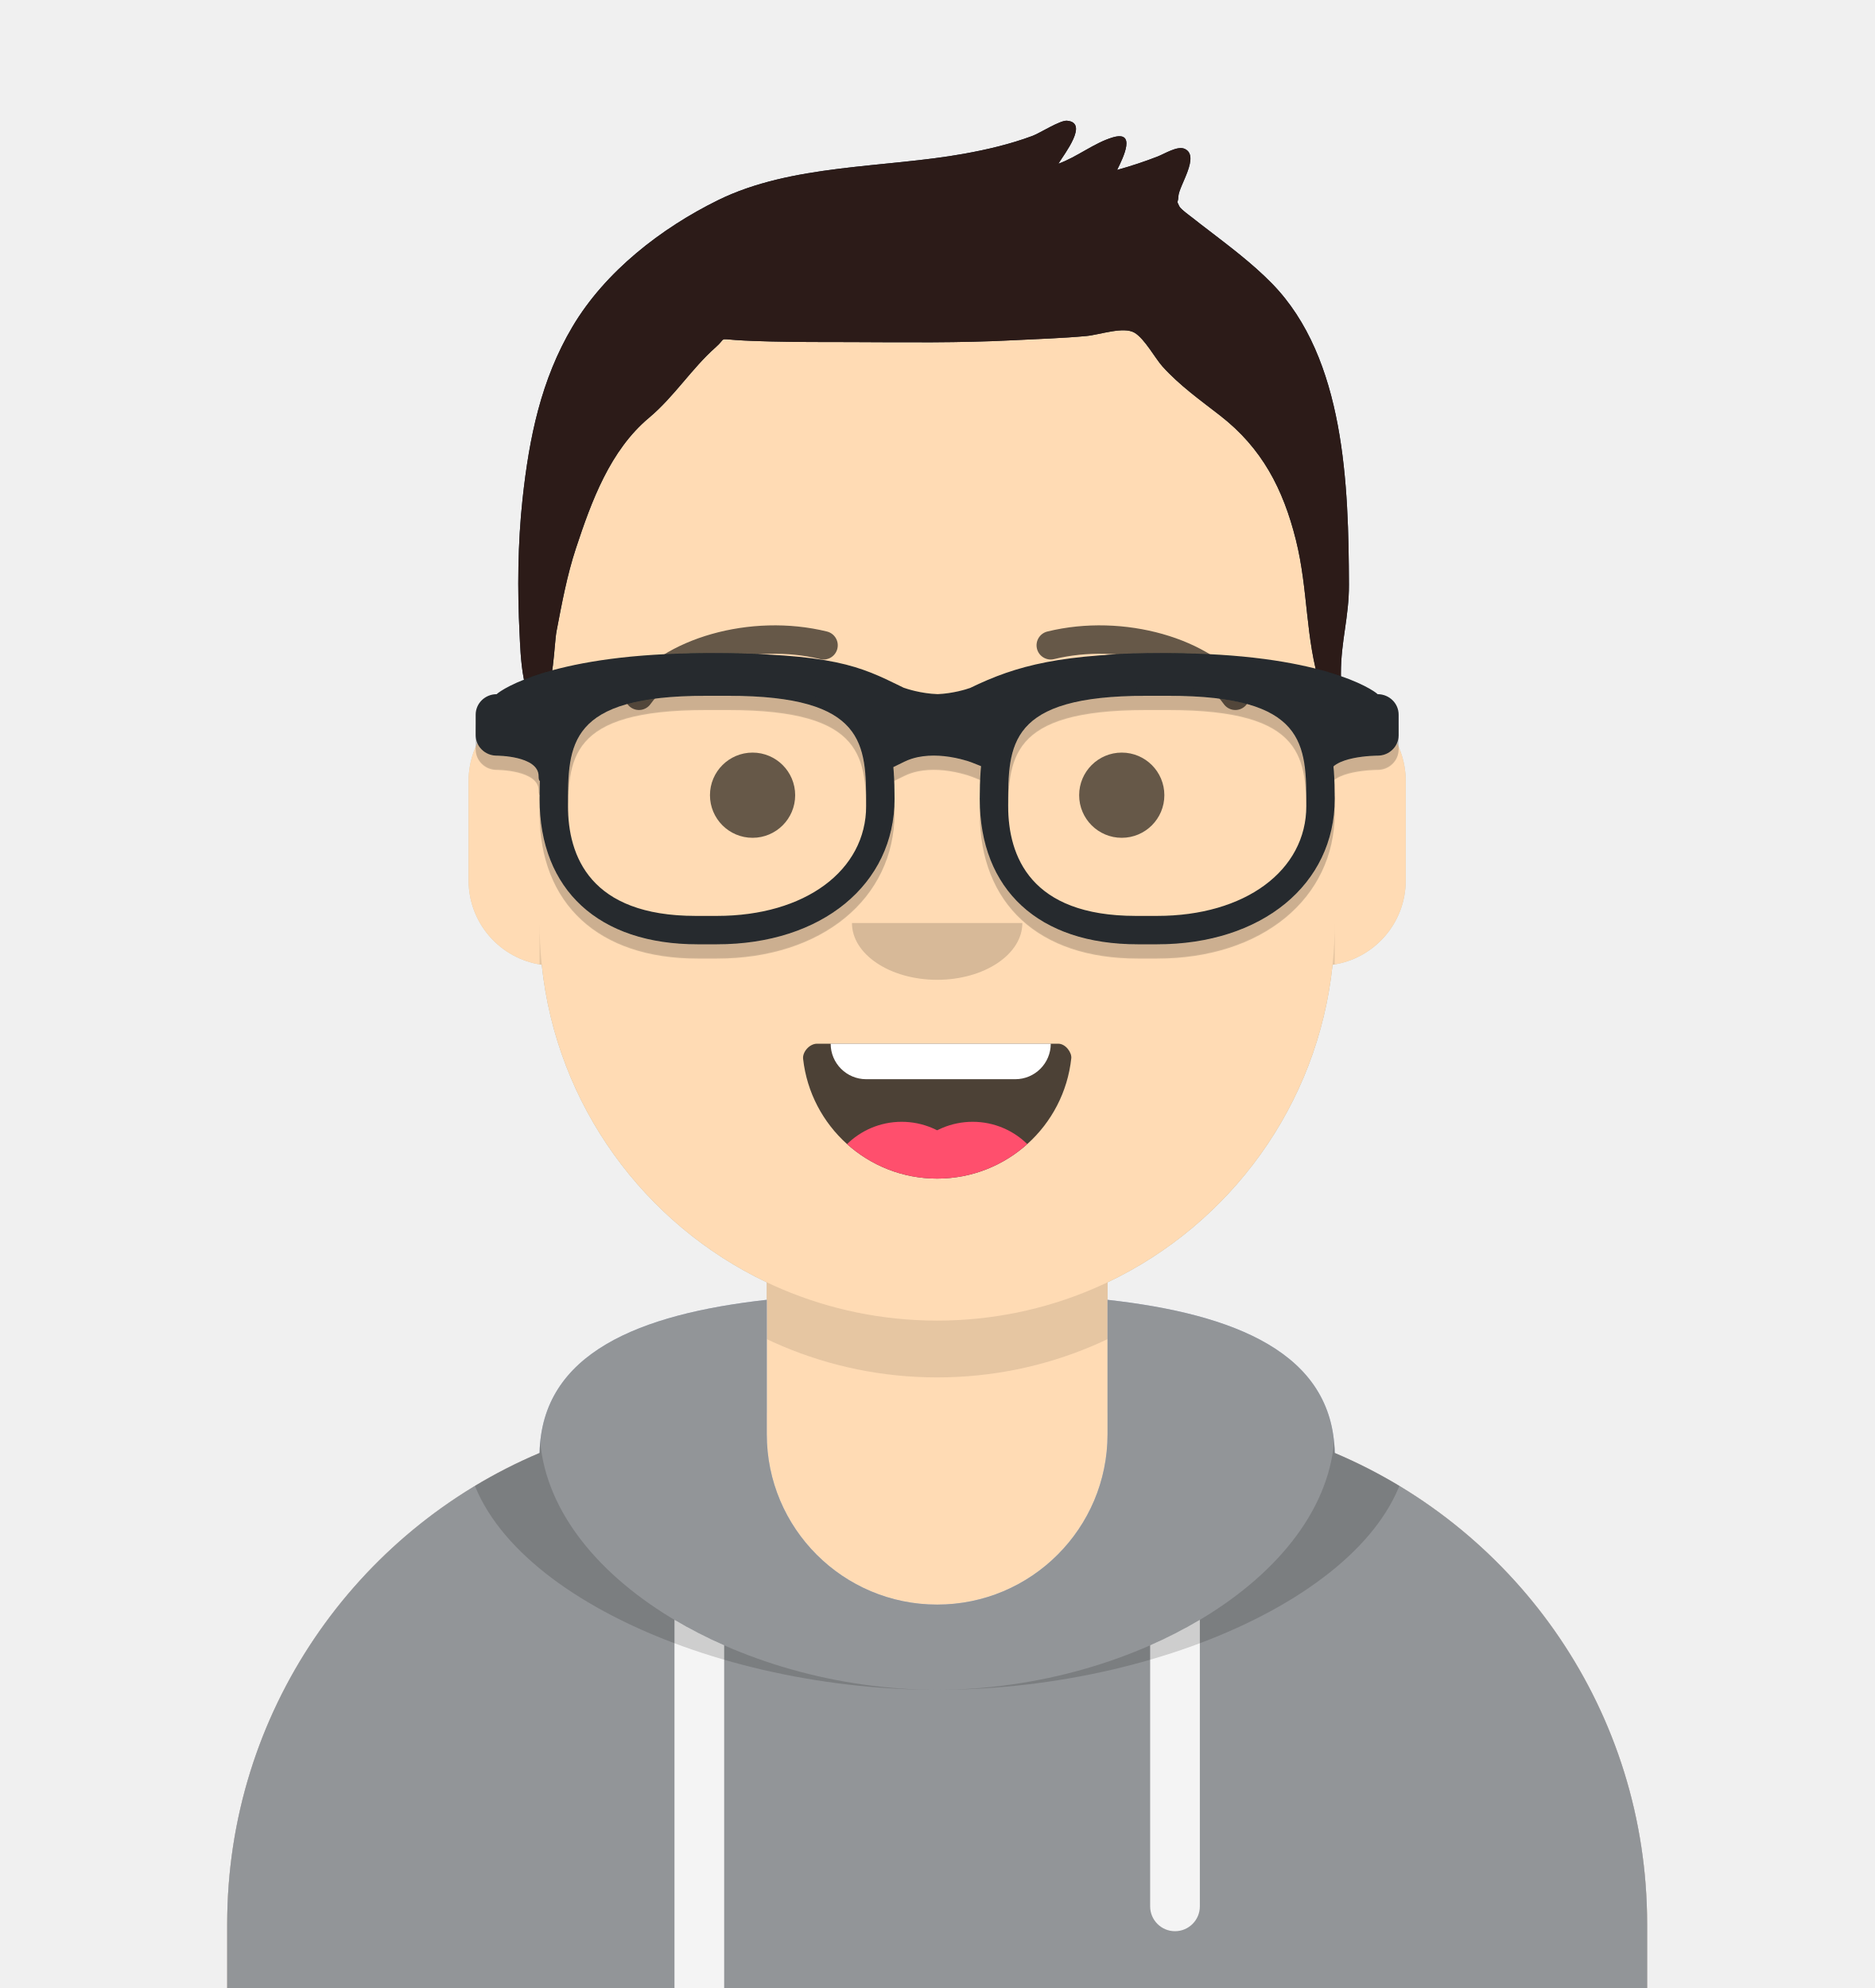
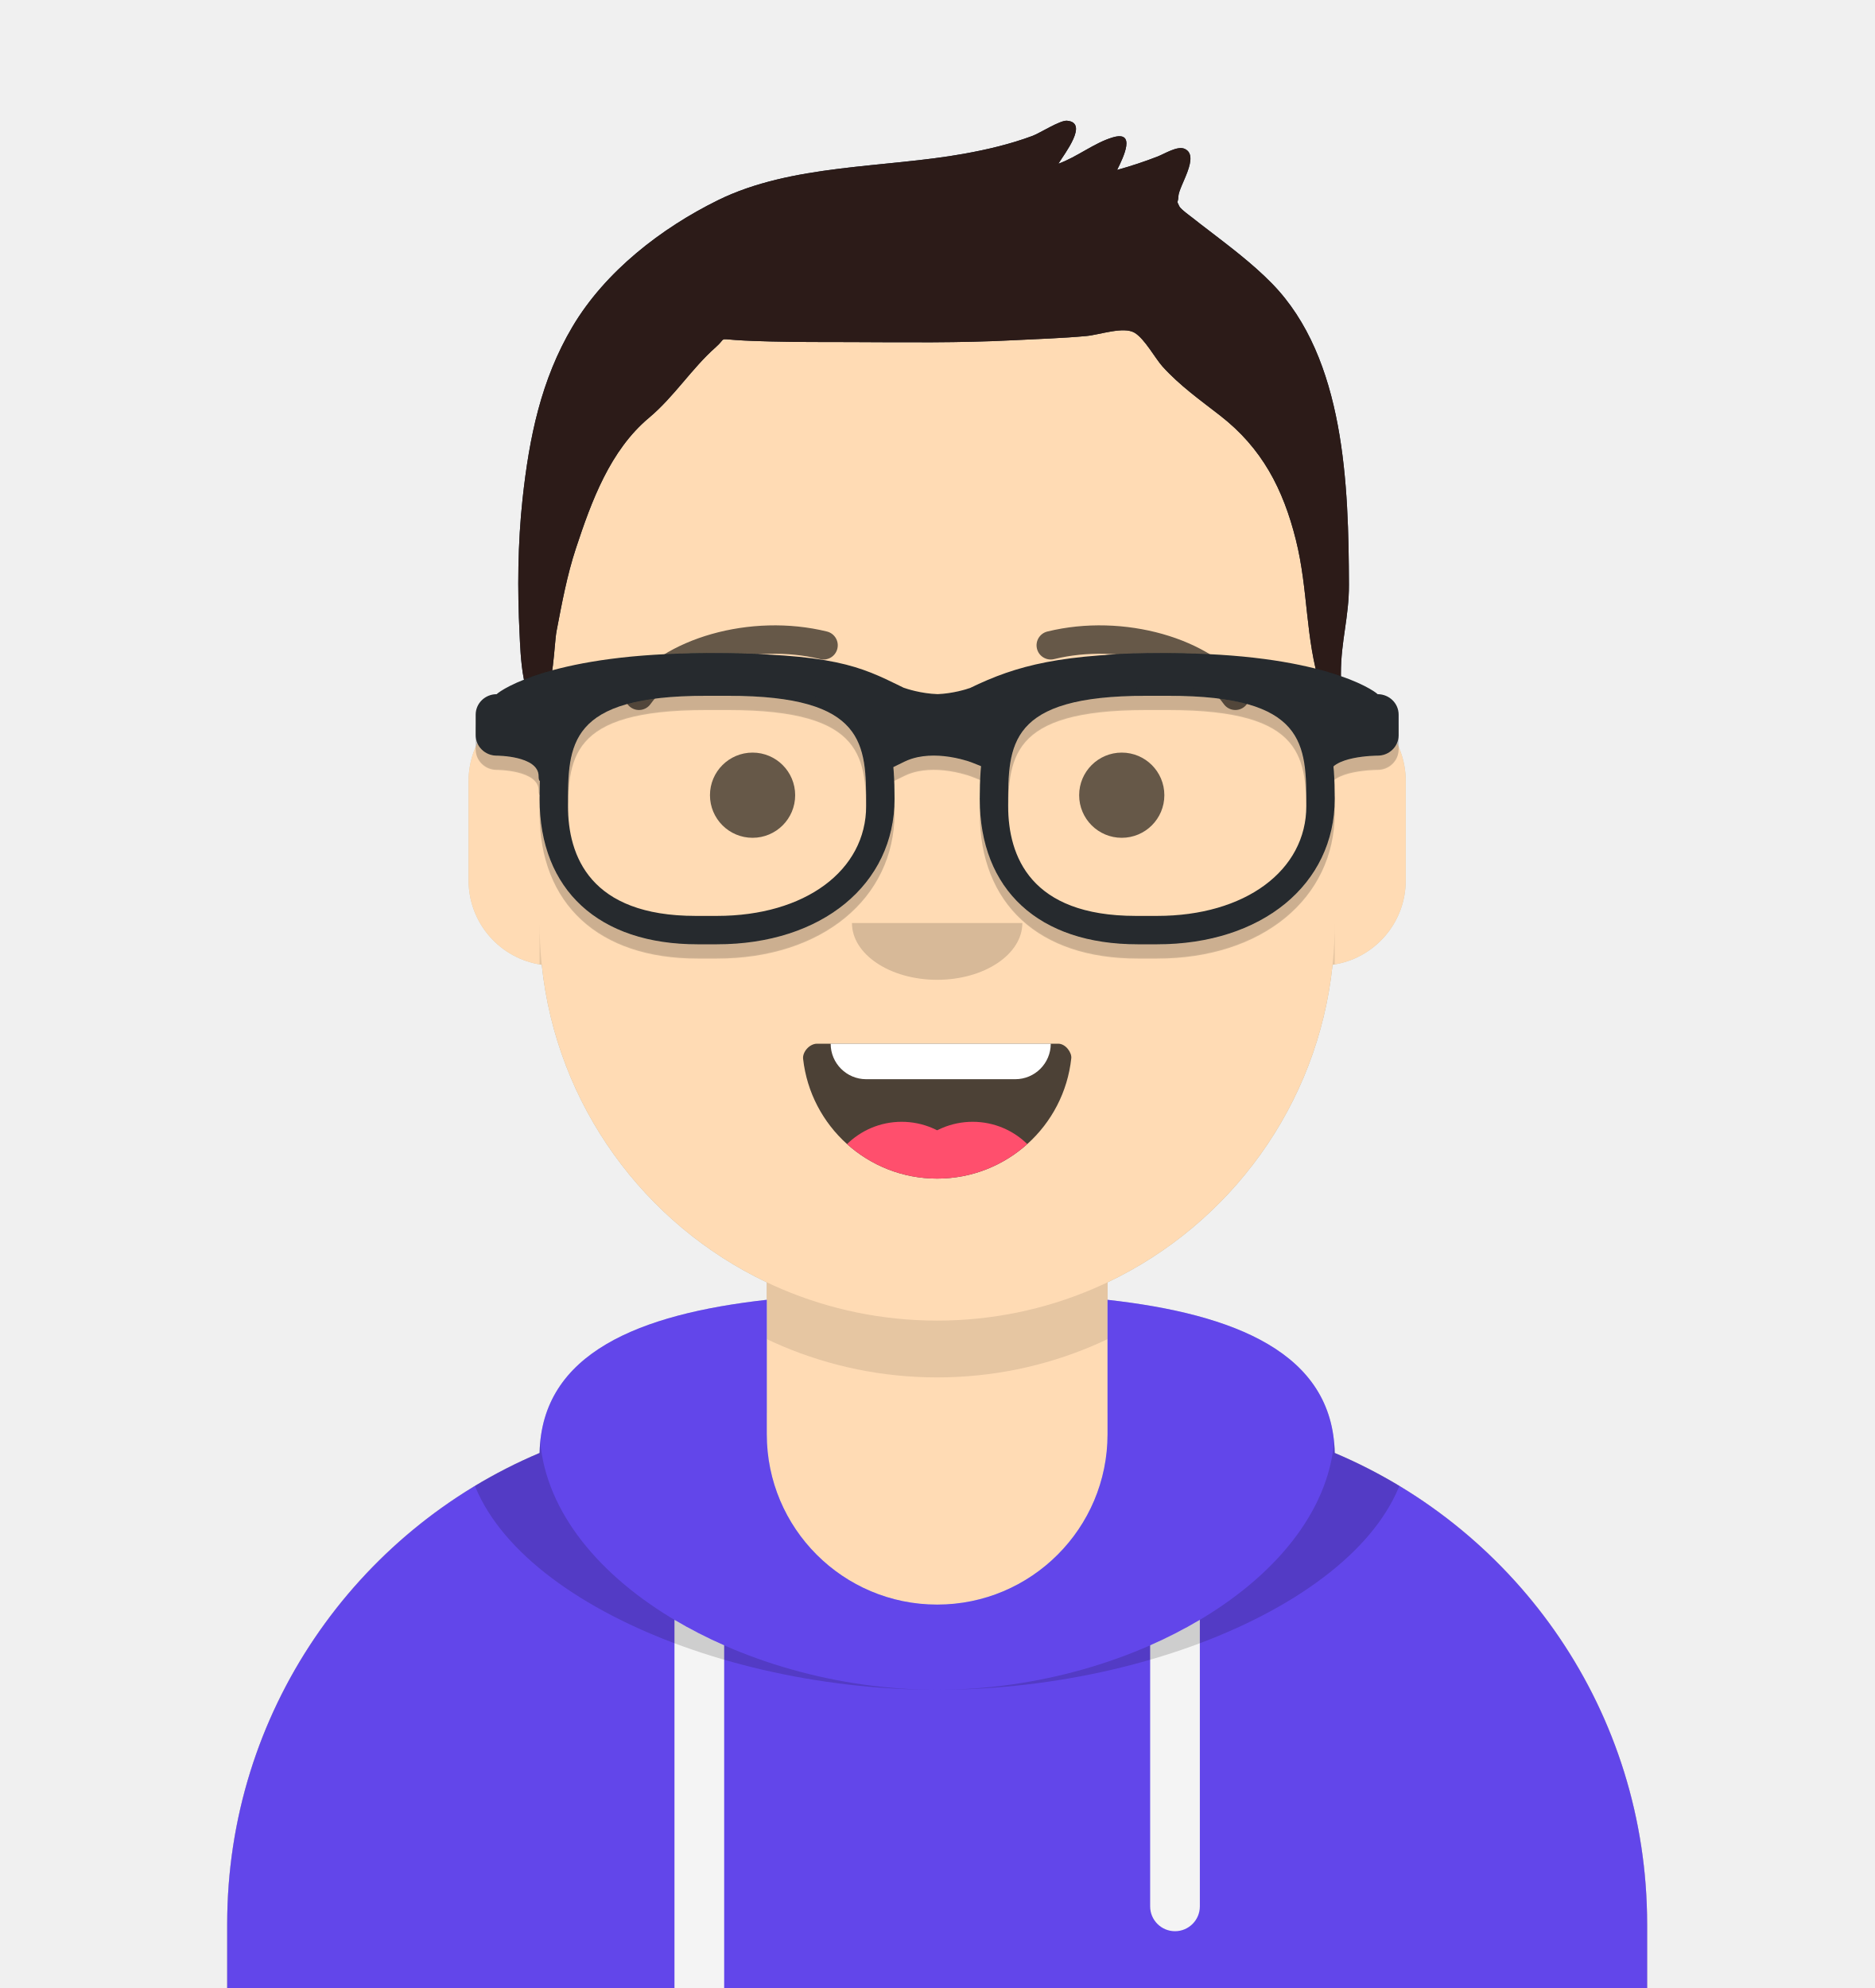
<svg xmlns="http://www.w3.org/2000/svg" xmlns:xlink="http://www.w3.org/1999/xlink" width="264px" height="280px" viewBox="0 0 264 280" version="1.1">
  <defs>
    <circle id="path-1" cx="120" cy="120" r="120" />
    <path d="M12,160 C12,226.274 65.726,280 132,280 C198.274,280 252,226.274 252,160 L264,160 L264,-1.42108547e-14 L-3.19744231e-14,-1.42108547e-14 L-3.19744231e-14,160 L12,160 Z" id="path-3" />
    <path d="M124,144.611 L124,163 L128,163 L128,163 C167.765,163 200,195.235 200,235 L200,244 L0,244 L0,235 C-4.86974701e-15,195.235 32.235,163 72,163 L72,163 L76,163 L76,144.611 C58.763,136.422 46.372,119.687 44.305,99.881 C38.48,99.058 34,94.052 34,88 L34,74 C34,68.054 38.325,63.118 44,62.166 L44,56 L44,56 C44,25.072 69.072,5.68137151e-15 100,0 L100,0 L100,0 C130.928,-5.68137151e-15 156,25.072 156,56 L156,62.166 C161.675,63.118 166,68.054 166,74 L166,88 C166,94.052 161.52,99.058 155.695,99.881 C153.628,119.687 141.237,136.422 124,144.611 Z" id="path-5" />
  </defs>
  <g id="Avataaar" stroke="none" stroke-width="1" fill="none" fill-rule="evenodd">
    <g transform="translate(-825, -1100)" id="Avataaar/Circle">
      <g transform="translate(825, 1100)">
        <g id="Mask" />
        <g id="Avataaar" stroke-width="1" fill-rule="evenodd" mask="url(#mask-4)">
          <g id="Body" transform="translate(32, 36)">
            <mask id="mask-6" fill="white">
              <use xlink:href="#path-5" />
            </mask>
            <use fill="#D0C6AC" xlink:href="#path-5" />
            <g id="Skin/👶🏽-03-Brown" mask="url(#mask-6)" fill="#FFDBB4">
              <g transform="translate(-32, 0)" id="Color">
                <rect x="0" y="0" width="264" height="244" />
              </g>
            </g>
            <path d="M156,79 L156,102 C156,132.928 130.928,158 100,158 C69.072,158 44,132.928 44,102 L44,79 L44,94 C44,124.928 69.072,150 100,150 C130.928,150 156,124.928 156,94 L156,79 Z" id="Neck-Shadow" fill-opacity="0.1" fill="#000000" mask="url(#mask-6)" />
          </g>
          <g id="Clothing/Hoodie" transform="translate(0, 170)">
            <defs>
              <path d="M108,13.071 C90.081,15.076 76.28,20.552 76.004,34.645 C50.146,45.568 32,71.165 32,100.999 L32,100.999 L32,110 L232,110 L232,100.999 C232,71.165 213.854,45.568 187.996,34.645 C187.72,20.552 173.919,15.076 156,13.071 L156,32 L156,32 C156,45.255 145.255,56 132,56 L132,56 C118.745,56 108,45.255 108,32 L108,13.071 Z" id="react-path-41" />
            </defs>
            <mask id="react-mask-42" fill="white">
              <use xlink:href="#react-path-41" />
            </mask>
            <use id="Hoodie" fill="#B7C1DB" fill-rule="evenodd" xlink:href="#react-path-41" />
-             <g id="Color/Palette/Gray-01" mask="url(#react-mask-42)" fill-rule="evenodd" fill="#929598">
+             <g id="Color/Palette/Gray-01" mask="url(#react-mask-42)" fill-rule="evenodd" fill="#6246ea">
              <rect id="🖍Color" x="0" y="0" width="264" height="110" />
            </g>
            <path d="M102,61.739 L102,110 L95,110 L95,58.15 C97.204,59.46 99.547,60.661 102,61.739 Z M169,58.15 L169,98.5 C169,100.433 167.433,102 165.5,102 C163.567,102 162,100.433 162,98.5 L162,61.739 C164.453,60.661 166.796,59.46 169,58.15 Z" id="Straps" fill="#F4F4F4" fill-rule="evenodd" mask="url(#react-mask-42)" />
            <path d="M90.96,12.724 C75.909,15.571 65.5,21.243 65.5,32.308 C65.5,52.02 98.538,68 132,68 C165.462,68 198.5,52.02 198.5,32.308 C198.5,21.243 188.091,15.571 173.04,12.724 C182.125,16.074 188,21.706 188,31.077 C188,51.469 160.179,68 132,68 C103.821,68 76,51.469 76,31.077 C76,21.706 81.875,16.074 90.96,12.724 Z" id="Shadow" fill-opacity="0.16" fill="#000000" fill-rule="evenodd" mask="url(#react-mask-42)" />
          </g>
          <g id="Face" transform="translate(76, 82)" fill="#000000">
            <g id="Mouth/Smile" transform="translate(2, 52)">
              <defs>
                <path d="M35.118,15.128 C36.176,24.62 44.226,32 54,32 C63.804,32 71.874,24.574 72.892,15.04 C72.974,14.273 72.117,13 71.043,13 C56.149,13 44.738,13 37.087,13 C36.007,13 35.012,14.178 35.118,15.128 Z" id="react-path-33" />
              </defs>
              <mask id="react-mask-34" fill="white">
                <use xlink:href="#react-path-33" />
              </mask>
              <use id="Mouth" fill-opacity="0.7" fill="#000000" fill-rule="evenodd" xlink:href="#react-path-33" />
              <rect id="Teeth" fill="#FFFFFF" fill-rule="evenodd" mask="url(#react-mask-34)" x="39" y="2" width="31" height="16" rx="5" />
              <g id="Tongue" stroke-width="1" fill-rule="evenodd" mask="url(#react-mask-34)" fill="#FF4F6D">
                <g transform="translate(38, 24)">
                  <circle cx="11" cy="11" r="11" />
                  <circle cx="21" cy="11" r="11" />
                </g>
              </g>
            </g>
            <g id="Nose/Default" transform="translate(28, 40)" fill-opacity="0.16">
              <path d="M16,8 C16,12.418 21.373,16 28,16 L28,16 C34.627,16 40,12.418 40,8" id="Nose" />
            </g>
            <g id="Eyes/Default-😀" transform="translate(0, 8)" fill-opacity="0.6">
              <circle id="Eye" cx="30" cy="22" r="6" />
              <circle id="Eye" cx="82" cy="22" r="6" />
            </g>
            <g id="Eyebrow/Outline/Default" fill-opacity="0.6">
              <g id="I-Browse" transform="translate(12, 6)">
                <path d="M3.63,11.159 C7.545,5.65 18.278,2.561 27.523,4.831 C28.596,5.095 29.679,4.439 29.942,3.366 C30.206,2.293 29.55,1.21 28.477,0.947 C17.74,-1.69 5.312,1.887 0.37,8.841 C-0.27,9.742 -0.059,10.99 0.841,11.63 C1.742,12.27 2.99,12.059 3.63,11.159 Z" id="Eyebrow" fill-rule="nonzero" />
                <path d="M61.63,11.159 C65.545,5.65 76.278,2.561 85.523,4.831 C86.596,5.095 87.679,4.439 87.942,3.366 C88.206,2.293 87.55,1.21 86.477,0.947 C75.74,-1.69 63.312,1.887 58.37,8.841 C57.73,9.742 57.941,10.99 58.841,11.63 C59.742,12.27 60.99,12.059 61.63,11.159 Z" id="Eyebrow" fill-rule="nonzero" transform="translate(73.00015, 6.039198) scale(-1, 1) translate(-73.00015, -6.039198) " />
              </g>
            </g>
          </g>
          <g id="Top" stroke-width="1" fill-rule="evenodd">
            <defs>
              <rect id="react-path-16" x="0" y="0" width="264" height="280" />
              <path d="M180.15,39.92 C177.39,37.1 174.186,34.707 171.069,32.307 C170.382,31.777 169.683,31.261 169.011,30.712 C168.858,30.587 167.292,29.466 167.105,29.053 C166.654,28.06 166.915,28.833 166.977,27.649 C167.056,26.151 170.111,21.919 167.831,20.949 C166.828,20.522 165.04,21.658 164.078,22.033 C162.196,22.767 160.292,23.393 158.347,23.933 C159.279,22.076 161.055,18.359 157.716,19.354 C155.114,20.129 152.69,22.122 150.076,23.059 C150.941,21.642 154.4,17.248 151.274,17.002 C150.302,16.926 147.471,18.75 146.424,19.14 C143.287,20.305 140.083,21.059 136.79,21.653 C125.592,23.671 112.497,23.095 102.137,28.193 C94.149,32.124 86.263,38.222 81.648,45.988 C77.201,53.473 75.538,61.664 74.607,70.241 C73.924,76.536 73.868,83.043 74.188,89.36 C74.292,91.43 74.525,100.971 77.532,98.081 C79.03,96.642 79.019,90.828 79.396,88.86 C80.147,84.945 80.87,81.013 82.122,77.223 C84.328,70.544 86.931,63.43 92.427,58.83 C95.954,55.878 98.431,51.889 101.806,48.911 C103.322,47.574 102.165,47.713 104.603,47.889 C106.241,48.006 107.885,48.051 109.526,48.094 C113.322,48.193 117.124,48.168 120.921,48.181 C128.568,48.209 136.179,48.317 143.819,47.916 C147.214,47.739 150.618,47.642 154.004,47.328 C155.895,47.153 159.251,45.941 160.808,46.867 C162.233,47.714 163.713,50.482 164.736,51.615 C167.154,54.294 170.036,56.339 172.862,58.535 C178.757,63.115 181.732,68.867 183.523,76.023 C185.306,83.153 184.806,89.768 187.013,96.785 C187.402,98.018 188.429,100.145 189.695,98.239 C189.93,97.885 189.87,95.939 189.87,94.819 C189.87,90.3 191.014,86.908 191,82.359 C190.944,68.527 190.496,50.491 180.15,39.92 Z" id="react-path-15" />
              <filter x="-0.8%" y="-2.0%" width="101.5%" height="108.0%" filterUnits="objectBoundingBox" id="react-filter-12">
                <feOffset dx="0" dy="2" in="SourceAlpha" result="shadowOffsetOuter1" />
                <feColorMatrix values="0 0 0 0 0   0 0 0 0 0   0 0 0 0 0  0 0 0 0.16 0" type="matrix" in="shadowOffsetOuter1" result="shadowMatrixOuter1" />
                <feMerge>
                  <feMergeNode in="shadowMatrixOuter1" />
                  <feMergeNode in="SourceGraphic" />
                </feMerge>
              </filter>
            </defs>
            <mask id="react-mask-14" fill="white">
              <use xlink:href="#react-path-16" />
            </mask>
            <g id="Mask" />
            <g id="Top/Short-Hair/Short-Flat" mask="url(#react-mask-14)">
              <g transform="translate(-1, 0)">
                <mask id="react-mask-13" fill="white">
                  <use xlink:href="#react-path-15" />
                </mask>
                <use id="Short-Hair" stroke="none" fill="#1F3140" fill-rule="evenodd" xlink:href="#react-path-15" />
                <g id="Skin/👶🏽-03-Brown" mask="url(#react-mask-13)" fill="#2C1B18">
                  <g transform="translate(0, 0) " id="Color">
                    <rect x="0" y="0" width="264" height="280" />
                  </g>
                </g>
                <g id="Top/_Resources/Prescription-02" fill="none" transform="translate(62, 85)" stroke-width="1">
                  <defs>
                    <filter x="-0.8%" y="-2.4%" width="101.5%" height="109.8%" filterUnits="objectBoundingBox" id="react-filter-26">
                      <feOffset dx="0" dy="2" in="SourceAlpha" result="shadowOffsetOuter1" />
                      <feColorMatrix values="0 0 0 0 0   0 0 0 0 0   0 0 0 0 0  0 0 0 0.2 0" type="matrix" in="shadowOffsetOuter1" result="shadowMatrixOuter1" />
                      <feMerge>
                        <feMergeNode in="shadowMatrixOuter1" />
                        <feMergeNode in="SourceGraphic" />
                      </feMerge>
                    </filter>
                  </defs>
                  <g id="Wayfarers" filter="url(#react-filter-26)" transform="translate(6, 7)" fill="#252C2F">
                    <path d="M34,41 L31.242,41 C17.315,41 9,33.336 9,20.5 C9,10.127 10.817,0 32.53,0 L35.47,0 C57.183,0 59,10.127 59,20.5 C59,32.569 48.721,41 34,41 Z M32.385,6 C13,6 13,12.841 13,21.502 C13,28.572 16.116,37 30.971,37 L34,37 C46.365,37 55,30.627 55,21.502 C55,12.841 55,6 35.615,6 L32.385,6 Z" id="Left" fill-rule="nonzero" />
                    <path d="M96,41 L93.242,41 C79.315,41 71,33.336 71,20.5 C71,10.127 72.817,0 94.53,0 L97.47,0 C119.183,0 121,10.127 121,20.5 C121,32.569 110.721,41 96,41 Z M94.385,6 C75,6 75,12.841 75,21.502 C75,28.572 78.119,37 92.971,37 L96,37 C108.365,37 117,30.627 117,21.502 C117,12.841 117,6 97.615,6 L94.385,6 Z" id="Right" fill-rule="nonzero" />
                    <path d="M2.955,5.772 C3.646,5.096 11.21,0 32.5,0 C50.351,0 54.13,1.853 59.85,4.652 L60.269,4.859 C60.667,4.999 62.7,5.69 65.079,5.766 C67.246,5.673 69.1,5.085 69.642,4.897 C76.17,1.722 82.561,0 97.5,0 C118.79,0 126.354,5.096 127.045,5.772 C128.679,5.772 130,7.062 130,8.657 L130,11.543 C130,13.139 128.679,14.429 127.045,14.429 C127.045,14.429 120.144,14.429 120.144,17.315 C120.144,20.2 118.182,13.139 118.182,11.543 L118.182,8.732 C114.579,7.353 108.128,4.786 97.5,4.786 C85.658,4.786 79.761,6.886 74.702,8.971 L74.759,9.108 L74.756,11.094 L72.539,16.444 L69.8,15.361 C69.556,15.264 69.028,15.09 68.296,14.91 C66.256,14.407 64.159,14.254 62.304,14.634 C61.624,14.774 60.992,14.984 60.413,15.267 L57.77,16.558 L55.127,11.396 L55.244,9.102 L55.325,8.907 C50.962,6.874 46.939,4.786 32.5,4.786 C21.872,4.786 15.422,7.352 11.818,8.731 L11.818,11.543 C11.818,13.139 8.864,20.2 8.864,17.315 C8.864,14.429 2.955,14.429 2.955,14.429 C1.324,14.429 0,13.139 0,11.543 L0,8.657 C0,7.062 1.324,5.772 2.955,5.772 Z" id="Stuff" fill-rule="nonzero" />
                  </g>
                </g>
              </g>
            </g>
          </g>
        </g>
      </g>
    </g>
  </g>
</svg>
